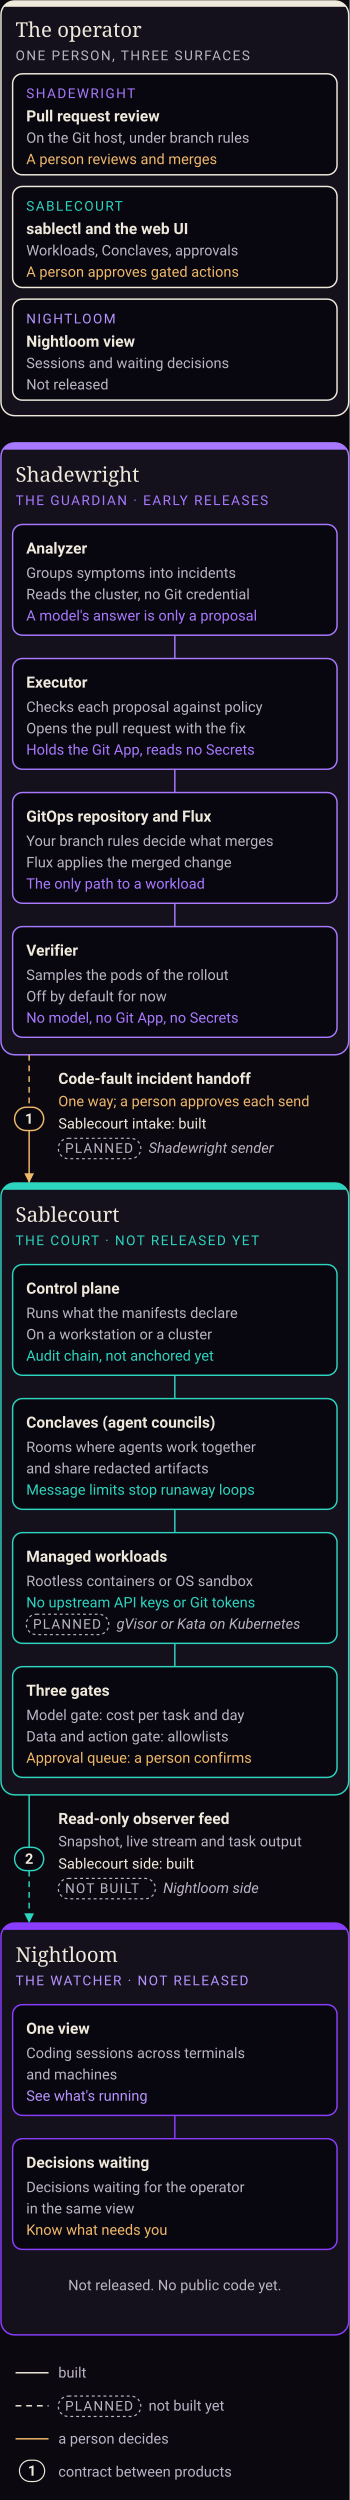
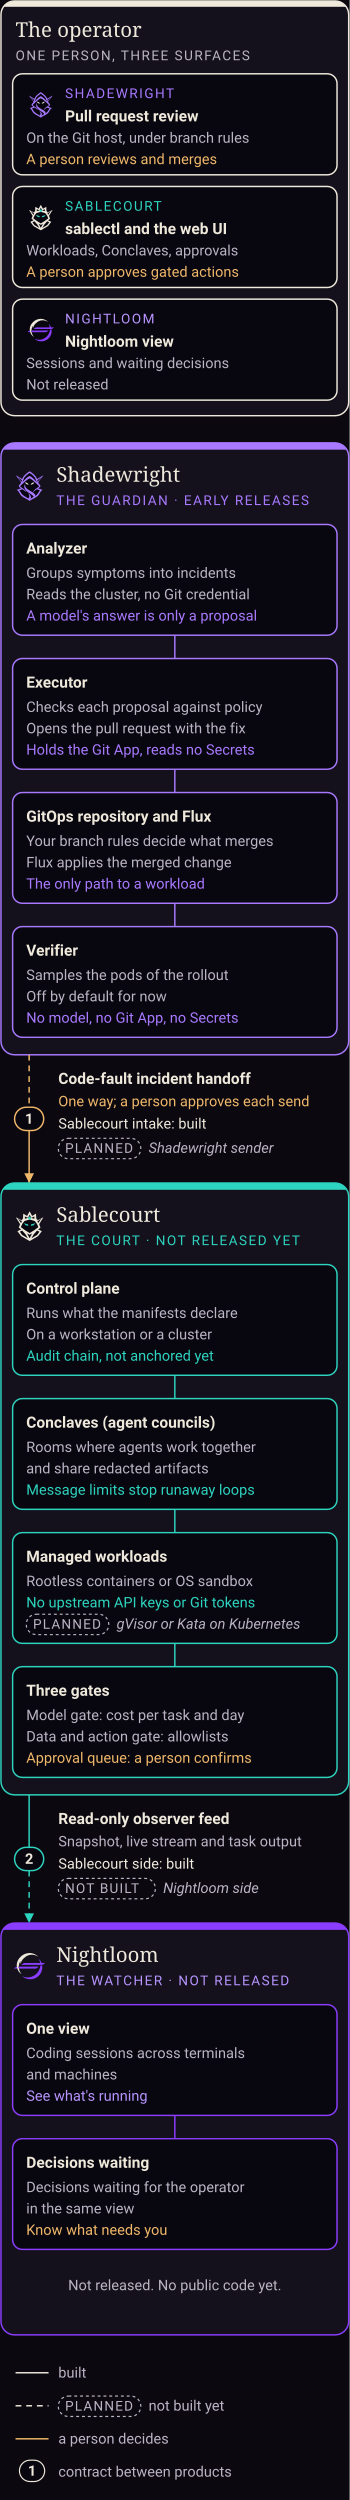
<svg xmlns="http://www.w3.org/2000/svg" viewBox="0 0 360 2574" width="360" height="2574" role="img" aria-labelledby="t d">
  <defs>
    <marker id="arrow-amber" viewBox="0 0 10 10" refX="10" refY="5" markerWidth="10" markerHeight="10" markerUnits="userSpaceOnUse" orient="auto">
      <path d="M0 0L10 5L0 10Z" fill="#F0B86A" />
    </marker>
    <marker id="arrow-jade" viewBox="0 0 10 10" refX="10" refY="5" markerWidth="10" markerHeight="10" markerUnits="userSpaceOnUse" orient="auto">
      <path d="M0 0L10 5L0 10Z" fill="#2DD4BF" />
    </marker>
  </defs>
  <style>
    text { font-family: -apple-system, BlinkMacSystemFont, "Segoe UI", Roboto, "Helvetica Neue", Arial, sans-serif; font-size: 15px; fill: #EFE9DC; }
    .serif { font-family: "Iowan Old Style", Georgia, serif; font-size: 21px; }
    .caps { font-size: 14px; letter-spacing: 1.5px; }
    .t { font-size: 16px; font-weight: 600; }
    .d { fill: #BBB4C5; }
    .p { fill: #F0B86A; }
    .x { fill: #BBB4C5; font-style: italic; }
    .tag { font-size: 14px; letter-spacing: 1.2px; fill: #BBB4C5; }
    .tile { fill: #14111C; }
    .node { fill: #08060E; stroke-width: 1.5; }
    .ln { fill: none; stroke-width: 1.5; }
    .dash { stroke-dasharray: 6 5; }
  </style>
  <rect width="360" height="2574" fill="#0B0810" />
  <clipPath id="c-op">
    <rect x="1" y="1" width="358" height="427" rx="14" />
  </clipPath>
  <rect class="tile" x="1" y="1" width="358" height="427" rx="14" />
  <rect x="1" y="1" width="358" height="6" fill="#EFE9DC" clip-path="url(#c-op)" />
  <rect x="1" y="1" width="358" height="427" rx="14" fill="none" stroke="#EFE9DC" stroke-width="1.5" />
  <text class="serif" x="16" y="38">The operator</text>
  <text class="caps d" x="16" y="62">ONE PERSON, THREE SURFACES</text>
  <rect class="node" x="13" y="76" width="334" height="104" rx="10" stroke="#EFE9DC" />
-   <text class="caps" x="27" y="101" style="fill:#A879FF">SHADEWRIGHT</text>
-   <text class="t" x="27" y="125">Pull request review</text>
+   <g aria-hidden="true" transform="translate(27 93) scale(0.4688)">
+     <path fill="#08060E" d="M32 4C36.5 6.7 40.8 10.3 44 14.5L46 18.6 58 11.5C54.8 17.2 49.6 21.2 48 25.5L51.8 30.3Q53.3 32.4 50.8 34.2L48.2 36.2 56.5 39.1C51.4 41.6 51.6 46.8 47.2 50.6C42.7 54.7 37.1 55.8 32 60C26.9 55.8 21.3 54.7 16.8 50.6C12.4 46.8 12.6 41.6 7.5 39.1L15.8 36.2 13.2 34.2Q10.7 32.4 12.2 30.3L16 25.5C14.4 21.2 9.2 17.2 6 11.5L18 18.6 20 14.5C23.2 10.3 27.5 6.7 32 4Z" />
+     <path fill="#A879FF" fill-rule="evenodd" d="M32 4C36.5 6.7 40.8 10.3 44 14.5L46 18.6 58 11.5C54.8 17.2 49.6 21.2 48 25.5L51.8 30.3Q53.3 32.4 50.8 34.2L48.2 36.2 56.5 39.1C51.4 41.6 51.6 46.8 47.2 50.6C42.7 54.7 37.1 55.8 32 60C26.9 55.8 21.3 54.7 16.8 50.6C12.4 46.8 12.6 41.6 7.5 39.1L15.8 36.2 13.2 34.2Q10.7 32.4 12.2 30.3L16 25.5C14.4 21.2 9.2 17.2 6 11.5L18 18.6 20 14.5C23.2 10.3 27.5 6.7 32 4Z M32 7.2C28.2 9.5 25 12.3 22 15.8L18.4 24.9C22.6 19.7 27.2 15.2 32 12.8C36.8 15.2 41.4 19.7 45.6 24.9L42 15.8C39 12.3 35.8 9.5 32 7.2Z M9.3 14.9 17.5 20.8 16.9 24Z M54.7 14.9 46.5 20.8 47.1 24Z M32 17.4C26.4 19.8 20.6 26 14.7 31.5Q13.7 32.4 15.4 33.6C19.1 36.4 24.2 38.7 25.5 43.4C23.5 41.4 20.8 39.5 18.4 37.9L12.5 40C15.2 42.4 15.4 45.6 19.2 48.7C23 52 27.4 53.5 32 57C36.6 53.5 41 52 44.8 48.7C48.6 45.6 48.8 42.4 51.5 40L45.6 37.9C43.2 39.5 40.5 41.4 38.5 43.4C39.8 38.7 44.9 36.4 48.6 33.6Q50.3 32.4 49.3 31.5C43.4 26 37.6 19.8 32 17.4Z" />
+     <path fill="#A879FF" d="M23.5 28C22.2 37 31.4 39.5 38.4 44.1C43.8 47.7 44 52.1 39.8 55.3C40.5 51.5 37.9 48.9 32.3 45.8C23.1 40.6 19.5 34.1 23.5 28Z M28.8 45C34.8 48.9 36.4 54 32 58L29.2 55.3C33 52.1 31.6 48.7 28.8 45Z" />
+     <path fill="#EFE9DC" d="M23 24.9Q28.1 25.1 30.3 29.4Q25.1 29 23 24.9Z M41 24.9Q35.9 25.1 33.7 29.4Q38.9 29 41 24.9Z" />
+   </g>
+   <text class="caps" x="67" y="101" style="fill:#A879FF">SHADEWRIGHT</text>
+   <text class="t" x="67" y="125">Pull request review</text>
  <text class="d" x="27" y="147">On the Git host, under branch rules</text>
  <text class="p" x="27" y="169">A person reviews and merges</text>
  <rect class="node" x="13" y="192" width="334" height="104" rx="10" stroke="#EFE9DC" />
-   <text class="caps" x="27" y="217" style="fill:#2DD4BF">SABLECOURT</text>
-   <text class="t" x="27" y="241">sablectl and the web UI</text>
+   <g aria-hidden="true" transform="translate(27 209) scale(0.4688)">
+     <path fill="#08060E" d="M32 4 36.8 12.7 44 8.3 44.5 17.3 47 20.9 58 15.1 50 28.1 52.4 34.8 48 38 55 41.4 48 50.7 32 60 16 50.7 9 41.4 16 38 11.6 34.8 14 28.1 6 15.1 17 20.9 19.5 17.3 20 8.3 27.2 12.7Z" />
+     <path fill="#EFE9DC" fill-rule="evenodd" d="M32 4 36.8 12.7 44 8.3 44.5 17.3 47 20.9 58 15.1 50 28.1 52.4 34.8 48 38 55 41.4 48 50.7 32 60 16 50.7 9 41.4 16 38 11.6 34.8 14 28.1 6 15.1 17 20.9 19.5 17.3 20 8.3 27.2 12.7Z M32 10.2 29 16.3 23 13.6 23.2 18 32 15.6 40.8 18 41 13.6 35 16.3Z M9.9 17.7 17.5 23.1 15.8 26Z M54.1 17.7 46.5 23.1 48.2 26Z M32 19.4 22.2 22.3 18.3 27.5 15.5 33.7 23.1 39.4 32 44.9 40.9 39.4 48.5 33.7 45.7 27.5 41.8 22.3Z M17.9 40.2 13.6 42.3 17.8 48.4 28.7 54.8 24.2 47.2Z M46.1 40.2 50.4 42.3 46.2 48.4 35.3 54.8 39.8 47.2Z M27.3 45.6 32 54.6 36.7 45.6 32 48.1Z" />
+     <path fill="#2DD4BF" d="M21.3 26.4 29.2 28.6 29.6 31.5 24.2 30.1Z M42.7 26.4 34.8 28.6 34.4 31.5 39.8 30.1Z M32 13.2 35.2 17.2 32 20.5 28.8 17.2Z" />
+   </g>
+   <text class="caps" x="67" y="217" style="fill:#2DD4BF">SABLECOURT</text>
+   <text class="t" x="67" y="241">sablectl and the web UI</text>
  <text class="d" x="27" y="263">Workloads, Conclaves, approvals</text>
  <text class="p" x="27" y="285">A person approves gated actions</text>
  <rect class="node" x="13" y="308" width="334" height="104" rx="10" stroke="#EFE9DC" />
-   <text class="caps" x="27" y="333" style="fill:#B794FF">NIGHTLOOM</text>
-   <text class="t" x="27" y="357">Nightloom view</text>
+   <g aria-hidden="true" transform="translate(27 325) scale(0.2083) translate(-18 -18)">
+     <path fill="#EFE9DC" fill-rule="evenodd" d="M87.0 33.8L80.0 34.8L70.0 37.6L62.0 41.7L56.0 45.8L46.7 55.0L41.9 62.0L38.6 69.0L36.7 75.0L35.4 84.0L35.8 92.0L36.5 93.0L36.5 96.0L37.5 97.0L37.7 100.0L40.7 107.0L43.8 112.0L47.9 117.0L54.0 122.4L54.8 122.0L50.7 116.0L47.7 110.0L45.9 105.0L44.5 98.0L43.5 97.0L43.5 92.0L45.8 79.0L48.8 72.0L51.0 68.5L51.3 70.0L50.5 77.0L51.0 79.7L55.9 68.0L59.8 62.0L64.0 57.2L74.0 48.7L81.0 44.9L87.0 42.7L91.0 41.7L99.0 41.0L107.0 41.6L115.0 43.7L124.0 48.1L125.1 48.0L117.0 41.6L107.0 36.8L99.0 34.7L91.0 33.7Z" />
+     <path fill="#8B3DFF" fill-rule="evenodd" d="M129.0 58.8L128.9 60.0L131.1 64.0L133.3 70.0L134.4 75.0L134.0 76.0L67.0 76.1L65.0 76.6L55.0 82.8L55.0 83.9L145.0 83.8L154.9 77.0L154.0 76.0L141.0 76.0L135.3 66.0Z M136.0 86.7L135.1 88.0L134.3 94.0L132.2 101.0L127.4 111.0L123.1 117.0L119.0 121.5L115.0 125.1L109.0 129.3L101.0 133.3L96.0 135.1L90.0 136.5L84.0 137.1L73.0 136.5L68.0 135.3L61.0 132.6L60.0 132.6L59.9 133.0L64.0 136.2L71.0 140.3L76.0 142.3L85.0 144.4L93.0 144.9L101.0 144.3L109.0 142.3L118.0 138.3L125.6 133.0L133.2 125.0L138.2 117.0L141.2 110.0L143.3 101.0L143.4 88.0L143.0 86.9L142.0 86.7Z M44.0 91.6L43.5 93.0L43.5 97.0L44.5 98.0L45.0 99.8L117.0 99.6L128.5 92.0L127.0 91.3Z M33.0 92.5L24.0 98.8L24.0 99.3L37.0 99.6L37.5 99.0L37.5 96.0L36.5 95.0L36.5 93.0L36.0 92.5Z" />
+   </g>
+   <text class="caps" x="67" y="333" style="fill:#B794FF">NIGHTLOOM</text>
+   <text class="t" x="67" y="357">Nightloom view</text>
  <text class="d" x="27" y="379">Sessions and waiting decisions</text>
  <text class="d" x="27" y="401">Not released</text>
  <clipPath id="c-shadewright">
    <rect x="1" y="456" width="358" height="630" rx="14" />
  </clipPath>
  <rect class="tile" x="1" y="456" width="358" height="630" rx="14" />
  <rect x="1" y="456" width="358" height="7" fill="#A879FF" clip-path="url(#c-shadewright)" />
  <rect x="1" y="456" width="358" height="630" rx="14" fill="none" stroke="#A879FF" stroke-width="1.5" />
-   <text class="serif" x="16" y="496">Shadewright</text>
-   <text class="caps" x="16" y="520" style="fill:#A879FF">THE GUARDIAN · EARLY RELEASES</text>
+   <g aria-hidden="true" transform="translate(13 483) scale(0.5469)">
+     <path fill="#08060E" d="M32 4C36.5 6.7 40.8 10.3 44 14.5L46 18.6 58 11.5C54.8 17.2 49.6 21.2 48 25.5L51.8 30.3Q53.3 32.4 50.8 34.2L48.2 36.2 56.5 39.1C51.4 41.6 51.6 46.8 47.2 50.6C42.7 54.7 37.1 55.8 32 60C26.9 55.8 21.3 54.7 16.8 50.6C12.4 46.8 12.6 41.6 7.5 39.1L15.8 36.2 13.2 34.2Q10.7 32.4 12.2 30.3L16 25.5C14.4 21.2 9.2 17.2 6 11.5L18 18.6 20 14.5C23.2 10.3 27.5 6.7 32 4Z" />
+     <path fill="#A879FF" fill-rule="evenodd" d="M32 4C36.5 6.7 40.8 10.3 44 14.5L46 18.6 58 11.5C54.8 17.2 49.6 21.2 48 25.5L51.8 30.3Q53.3 32.4 50.8 34.2L48.2 36.2 56.5 39.1C51.4 41.6 51.6 46.8 47.2 50.6C42.7 54.7 37.1 55.8 32 60C26.9 55.8 21.3 54.7 16.8 50.6C12.4 46.8 12.6 41.6 7.5 39.1L15.8 36.2 13.2 34.2Q10.7 32.4 12.2 30.3L16 25.5C14.4 21.2 9.2 17.2 6 11.5L18 18.6 20 14.5C23.2 10.3 27.5 6.7 32 4Z M32 7.2C28.2 9.5 25 12.3 22 15.8L18.4 24.9C22.6 19.7 27.2 15.2 32 12.8C36.8 15.2 41.4 19.7 45.6 24.9L42 15.8C39 12.3 35.8 9.5 32 7.2Z M9.3 14.9 17.5 20.8 16.9 24Z M54.7 14.9 46.5 20.8 47.1 24Z M32 17.4C26.4 19.8 20.6 26 14.7 31.5Q13.7 32.4 15.4 33.6C19.1 36.4 24.2 38.7 25.5 43.4C23.5 41.4 20.8 39.5 18.4 37.9L12.5 40C15.2 42.4 15.4 45.6 19.2 48.7C23 52 27.4 53.5 32 57C36.6 53.5 41 52 44.8 48.7C48.6 45.6 48.8 42.4 51.5 40L45.6 37.9C43.2 39.5 40.5 41.4 38.5 43.4C39.8 38.7 44.9 36.4 48.6 33.6Q50.3 32.4 49.3 31.5C43.4 26 37.6 19.8 32 17.4Z" />
+     <path fill="#A879FF" d="M23.5 28C22.2 37 31.4 39.5 38.4 44.1C43.8 47.7 44 52.1 39.8 55.3C40.5 51.5 37.9 48.9 32.3 45.8C23.1 40.6 19.5 34.1 23.5 28Z M28.8 45C34.8 48.9 36.4 54 32 58L29.2 55.3C33 52.1 31.6 48.7 28.8 45Z" />
+     <path fill="#EFE9DC" d="M23 24.9Q28.1 25.1 30.3 29.4Q25.1 29 23 24.9Z M41 24.9Q35.9 25.1 33.7 29.4Q38.9 29 41 24.9Z" />
+   </g>
+   <text class="serif" x="58" y="496">Shadewright</text>
+   <text class="caps" x="58" y="520" style="fill:#A879FF">THE GUARDIAN · EARLY RELEASES</text>
  <rect class="node" x="13" y="540" width="334" height="114" rx="10" stroke="#A879FF" />
  <text class="t" x="27" y="570">Analyzer</text>
  <text class="d" x="27" y="595">Groups symptoms into incidents</text>
  <text class="d" x="27" y="617">Reads the cluster, no Git credential</text>
  <text x="27" y="639" fill="#A879FF" style="fill:#A879FF">A model's answer is only a proposal</text>
  <path class="ln" d="M180 654V678" stroke="#A879FF" />
  <rect class="node" x="13" y="678" width="334" height="114" rx="10" stroke="#A879FF" />
  <text class="t" x="27" y="708">Executor</text>
  <text class="d" x="27" y="733">Checks each proposal against policy</text>
  <text class="d" x="27" y="755">Opens the pull request with the fix</text>
  <text x="27" y="777" fill="#A879FF" style="fill:#A879FF">Holds the Git App, reads no Secrets</text>
  <path class="ln" d="M180 792V816" stroke="#A879FF" />
  <rect class="node" x="13" y="816" width="334" height="114" rx="10" stroke="#A879FF" />
  <text class="t" x="27" y="846">GitOps repository and Flux</text>
  <text class="d" x="27" y="871">Your branch rules decide what merges</text>
  <text class="d" x="27" y="893">Flux applies the merged change</text>
  <text x="27" y="915" fill="#A879FF" style="fill:#A879FF">The only path to a workload</text>
  <path class="ln" d="M180 930V954" stroke="#A879FF" />
  <rect class="node" x="13" y="954" width="334" height="114" rx="10" stroke="#A879FF" />
  <text class="t" x="27" y="984">Verifier</text>
  <text class="d" x="27" y="1009">Samples the pods of the rollout</text>
  <text class="d" x="27" y="1031">Off by default for now</text>
  <text x="27" y="1053" fill="#A879FF" style="fill:#A879FF">No model, no Git App, no Secrets</text>
  <path class="ln dash" d="M30 1086V1140" stroke="#F0B86A" />
  <path class="ln" d="M30 1164V1218" stroke="#F0B86A" marker-end="url(#arrow-amber)" />
  <rect x="15" y="1140" width="30" height="24" rx="12" fill="#08060E" stroke="#F0B86A" stroke-width="1.5" />
  <text class="t" x="30" y="1157" text-anchor="middle" style="font-size:15px">1</text>
  <text class="t" x="60" y="1116">Code-fault incident handoff</text>
  <text class="p" x="60" y="1139">One way; a person approves each send</text>
  <text x="60" y="1162">Sablecourt intake: built</text>
  <rect x="60" y="1172" width="85" height="21" rx="10.5" fill="none" stroke="#BBB4C5" stroke-width="1.2" stroke-dasharray="3 3" />
  <text class="tag" x="67" y="1187">PLANNED</text>
  <text class="x" x="153" y="1187">Shadewright sender</text>
  <clipPath id="c-sablecourt">
    <rect x="1" y="1218" width="358" height="630" rx="14" />
  </clipPath>
  <rect class="tile" x="1" y="1218" width="358" height="630" rx="14" />
  <rect x="1" y="1218" width="358" height="7" fill="#2DD4BF" clip-path="url(#c-sablecourt)" />
  <rect x="1" y="1218" width="358" height="630" rx="14" fill="none" stroke="#2DD4BF" stroke-width="1.5" />
-   <text class="serif" x="16" y="1258">Sablecourt</text>
-   <text class="caps" x="16" y="1282" style="fill:#2DD4BF">THE COURT · NOT RELEASED YET</text>
+   <g aria-hidden="true" transform="translate(13 1245) scale(0.5469)">
+     <path fill="#08060E" d="M32 4 36.8 12.7 44 8.3 44.5 17.3 47 20.9 58 15.1 50 28.1 52.4 34.8 48 38 55 41.4 48 50.7 32 60 16 50.7 9 41.4 16 38 11.6 34.8 14 28.1 6 15.1 17 20.9 19.5 17.3 20 8.3 27.2 12.7Z" />
+     <path fill="#EFE9DC" fill-rule="evenodd" d="M32 4 36.8 12.7 44 8.3 44.5 17.3 47 20.9 58 15.1 50 28.1 52.4 34.8 48 38 55 41.4 48 50.7 32 60 16 50.7 9 41.4 16 38 11.6 34.8 14 28.1 6 15.1 17 20.9 19.5 17.3 20 8.3 27.2 12.7Z M32 10.2 29 16.3 23 13.6 23.2 18 32 15.6 40.8 18 41 13.6 35 16.3Z M9.9 17.7 17.5 23.1 15.8 26Z M54.1 17.7 46.5 23.1 48.2 26Z M32 19.4 22.2 22.3 18.3 27.5 15.5 33.7 23.1 39.4 32 44.9 40.9 39.4 48.5 33.7 45.7 27.5 41.8 22.3Z M17.9 40.2 13.6 42.3 17.8 48.4 28.7 54.8 24.2 47.2Z M46.1 40.2 50.4 42.3 46.2 48.4 35.3 54.8 39.8 47.2Z M27.3 45.6 32 54.6 36.7 45.6 32 48.1Z" />
+     <path fill="#2DD4BF" d="M21.3 26.4 29.2 28.6 29.6 31.5 24.2 30.1Z M42.7 26.4 34.8 28.6 34.4 31.5 39.8 30.1Z M32 13.2 35.2 17.2 32 20.5 28.8 17.2Z" />
+   </g>
+   <text class="serif" x="58" y="1258">Sablecourt</text>
+   <text class="caps" x="58" y="1282" style="fill:#2DD4BF">THE COURT · NOT RELEASED YET</text>
  <rect class="node" x="13" y="1302" width="334" height="114" rx="10" stroke="#2DD4BF" />
  <text class="t" x="27" y="1332">Control plane</text>
  <text class="d" x="27" y="1357">Runs what the manifests declare</text>
  <text class="d" x="27" y="1379">On a workstation or a cluster</text>
  <text x="27" y="1401" fill="#2DD4BF" style="fill:#2DD4BF">Audit chain, not anchored yet</text>
  <path class="ln" d="M180 1416V1440" stroke="#2DD4BF" />
  <rect class="node" x="13" y="1440" width="334" height="114" rx="10" stroke="#2DD4BF" />
  <text class="t" x="27" y="1470">Conclaves (agent councils)</text>
  <text class="d" x="27" y="1495">Rooms where agents work together</text>
  <text class="d" x="27" y="1517">and share redacted artifacts</text>
  <text x="27" y="1539" fill="#2DD4BF" style="fill:#2DD4BF">Message limits stop runaway loops</text>
  <path class="ln" d="M180 1554V1578" stroke="#2DD4BF" />
  <rect class="node" x="13" y="1578" width="334" height="114" rx="10" stroke="#2DD4BF" />
  <text class="t" x="27" y="1608">Managed workloads</text>
  <text class="d" x="27" y="1633">Rootless containers or OS sandbox</text>
  <text x="27" y="1655" fill="#2DD4BF" style="fill:#2DD4BF">No upstream API keys or Git tokens</text>
  <rect x="27" y="1662" width="85" height="21" rx="10.5" fill="none" stroke="#BBB4C5" stroke-width="1.2" stroke-dasharray="3 3" />
  <text class="tag" x="34" y="1677">PLANNED</text>
  <text class="x" x="120" y="1677">gVisor or Kata on Kubernetes</text>
  <path class="ln" d="M180 1692V1716" stroke="#2DD4BF" />
  <rect class="node" x="13" y="1716" width="334" height="114" rx="10" stroke="#2DD4BF" />
  <text class="t" x="27" y="1746">Three gates</text>
  <text class="d" x="27" y="1771">Model gate: cost per task and day</text>
  <text class="d" x="27" y="1793">Data and action gate: allowlists</text>
  <text class="p" x="27" y="1815">Approval queue: a person confirms</text>
  <path class="ln" d="M30 1848V1902" stroke="#2DD4BF" />
  <path class="ln dash" d="M30 1926V1980" stroke="#2DD4BF" marker-end="url(#arrow-jade)" />
  <rect x="15" y="1902" width="30" height="24" rx="12" fill="#08060E" stroke="#2DD4BF" stroke-width="1.5" />
  <text class="t" x="30" y="1919" text-anchor="middle" style="font-size:15px">2</text>
  <text class="t" x="60" y="1878">Read-only observer feed</text>
  <text class="d" x="60" y="1901">Snapshot, live stream and task output</text>
  <text x="60" y="1924">Sablecourt side: built</text>
  <rect x="60" y="1934" width="100" height="21" rx="10.5" fill="none" stroke="#BBB4C5" stroke-width="1.2" stroke-dasharray="3 3" />
  <text class="tag" x="67" y="1949">NOT BUILT</text>
  <text class="x" x="168" y="1949">Nightloom side</text>
  <clipPath id="c-nightloom">
    <rect x="1" y="1980" width="358" height="424" rx="14" />
  </clipPath>
  <rect class="tile" x="1" y="1980" width="358" height="424" rx="14" />
  <rect x="1" y="1980" width="358" height="7" fill="#8B3DFF" clip-path="url(#c-nightloom)" />
  <rect x="1" y="1980" width="358" height="424" rx="14" fill="none" stroke="#8B3DFF" stroke-width="1.5" />
-   <text class="serif" x="16" y="2020">Nightloom</text>
-   <text class="caps" x="16" y="2044" style="fill:#B794FF">THE WATCHER · NOT RELEASED</text>
+   <g aria-hidden="true" transform="translate(13 2007) scale(0.2431) translate(-18 -18)">
+     <path fill="#EFE9DC" fill-rule="evenodd" d="M87.0 33.8L80.0 34.8L70.0 37.6L62.0 41.7L56.0 45.8L46.7 55.0L41.9 62.0L38.6 69.0L36.7 75.0L35.4 84.0L35.8 92.0L36.5 93.0L36.5 96.0L37.5 97.0L37.7 100.0L40.7 107.0L43.8 112.0L47.9 117.0L54.0 122.4L54.8 122.0L50.7 116.0L47.7 110.0L45.9 105.0L44.5 98.0L43.5 97.0L43.5 92.0L45.8 79.0L48.8 72.0L51.0 68.5L51.3 70.0L50.5 77.0L51.0 79.7L55.9 68.0L59.8 62.0L64.0 57.2L74.0 48.7L81.0 44.9L87.0 42.7L91.0 41.7L99.0 41.0L107.0 41.6L115.0 43.7L124.0 48.1L125.1 48.0L117.0 41.6L107.0 36.8L99.0 34.7L91.0 33.7Z" />
+     <path fill="#8B3DFF" fill-rule="evenodd" d="M129.0 58.8L128.9 60.0L131.1 64.0L133.3 70.0L134.4 75.0L134.0 76.0L67.0 76.1L65.0 76.6L55.0 82.8L55.0 83.9L145.0 83.8L154.9 77.0L154.0 76.0L141.0 76.0L135.3 66.0Z M136.0 86.7L135.1 88.0L134.3 94.0L132.2 101.0L127.4 111.0L123.1 117.0L119.0 121.5L115.0 125.1L109.0 129.3L101.0 133.3L96.0 135.1L90.0 136.5L84.0 137.1L73.0 136.5L68.0 135.3L61.0 132.6L60.0 132.6L59.9 133.0L64.0 136.2L71.0 140.3L76.0 142.3L85.0 144.4L93.0 144.9L101.0 144.3L109.0 142.3L118.0 138.3L125.6 133.0L133.2 125.0L138.2 117.0L141.2 110.0L143.3 101.0L143.4 88.0L143.0 86.9L142.0 86.7Z M44.0 91.6L43.5 93.0L43.5 97.0L44.5 98.0L45.0 99.8L117.0 99.6L128.5 92.0L127.0 91.3Z M33.0 92.5L24.0 98.8L24.0 99.3L37.0 99.6L37.5 99.0L37.5 96.0L36.5 95.0L36.5 93.0L36.0 92.5Z" />
+   </g>
+   <text class="serif" x="58" y="2020">Nightloom</text>
+   <text class="caps" x="58" y="2044" style="fill:#B794FF">THE WATCHER · NOT RELEASED</text>
  <rect class="node" x="13" y="2064" width="334" height="114" rx="10" stroke="#8B3DFF" />
  <text class="t" x="27" y="2094">One view</text>
  <text class="d" x="27" y="2119">Coding sessions across terminals</text>
  <text class="d" x="27" y="2141">and machines</text>
  <text x="27" y="2163" fill="#B794FF" style="fill:#B794FF">See what's running</text>
  <path class="ln" d="M180 2178V2202" stroke="#8B3DFF" />
  <rect class="node" x="13" y="2202" width="334" height="114" rx="10" stroke="#8B3DFF" />
  <text class="t" x="27" y="2232">Decisions waiting</text>
  <text class="d" x="27" y="2257">Decisions waiting for the operator</text>
  <text class="d" x="27" y="2279">in the same view</text>
  <text class="p" x="27" y="2301">Know what needs you</text>
  <text class="d" x="180" y="2358" text-anchor="middle">Not released. No public code yet.</text>
  <path class="ln" d="M16 2443H50" stroke="#EFE9DC" />
  <text class="d" x="60" y="2448">built</text>
  <path class="ln dash" d="M16 2477H50" stroke="#EFE9DC" />
  <rect x="60" y="2467" width="85" height="21" rx="10.5" fill="none" stroke="#BBB4C5" stroke-width="1.2" stroke-dasharray="3 3" />
  <text class="tag" x="67" y="2482">PLANNED</text>
  <text class="d" x="153" y="2482">not built yet</text>
  <path class="ln" d="M16 2511H50" stroke="#F0B86A" />
  <text class="d" x="60" y="2516">a person decides</text>
  <rect x="20" y="2533" width="26" height="22" rx="11" fill="#08060E" stroke="#EFE9DC" stroke-width="1.2" />
  <text class="t" x="33" y="2549" text-anchor="middle" style="font-size:15px">1</text>
  <text class="d" x="60" y="2550">contract between products</text>
</svg>
